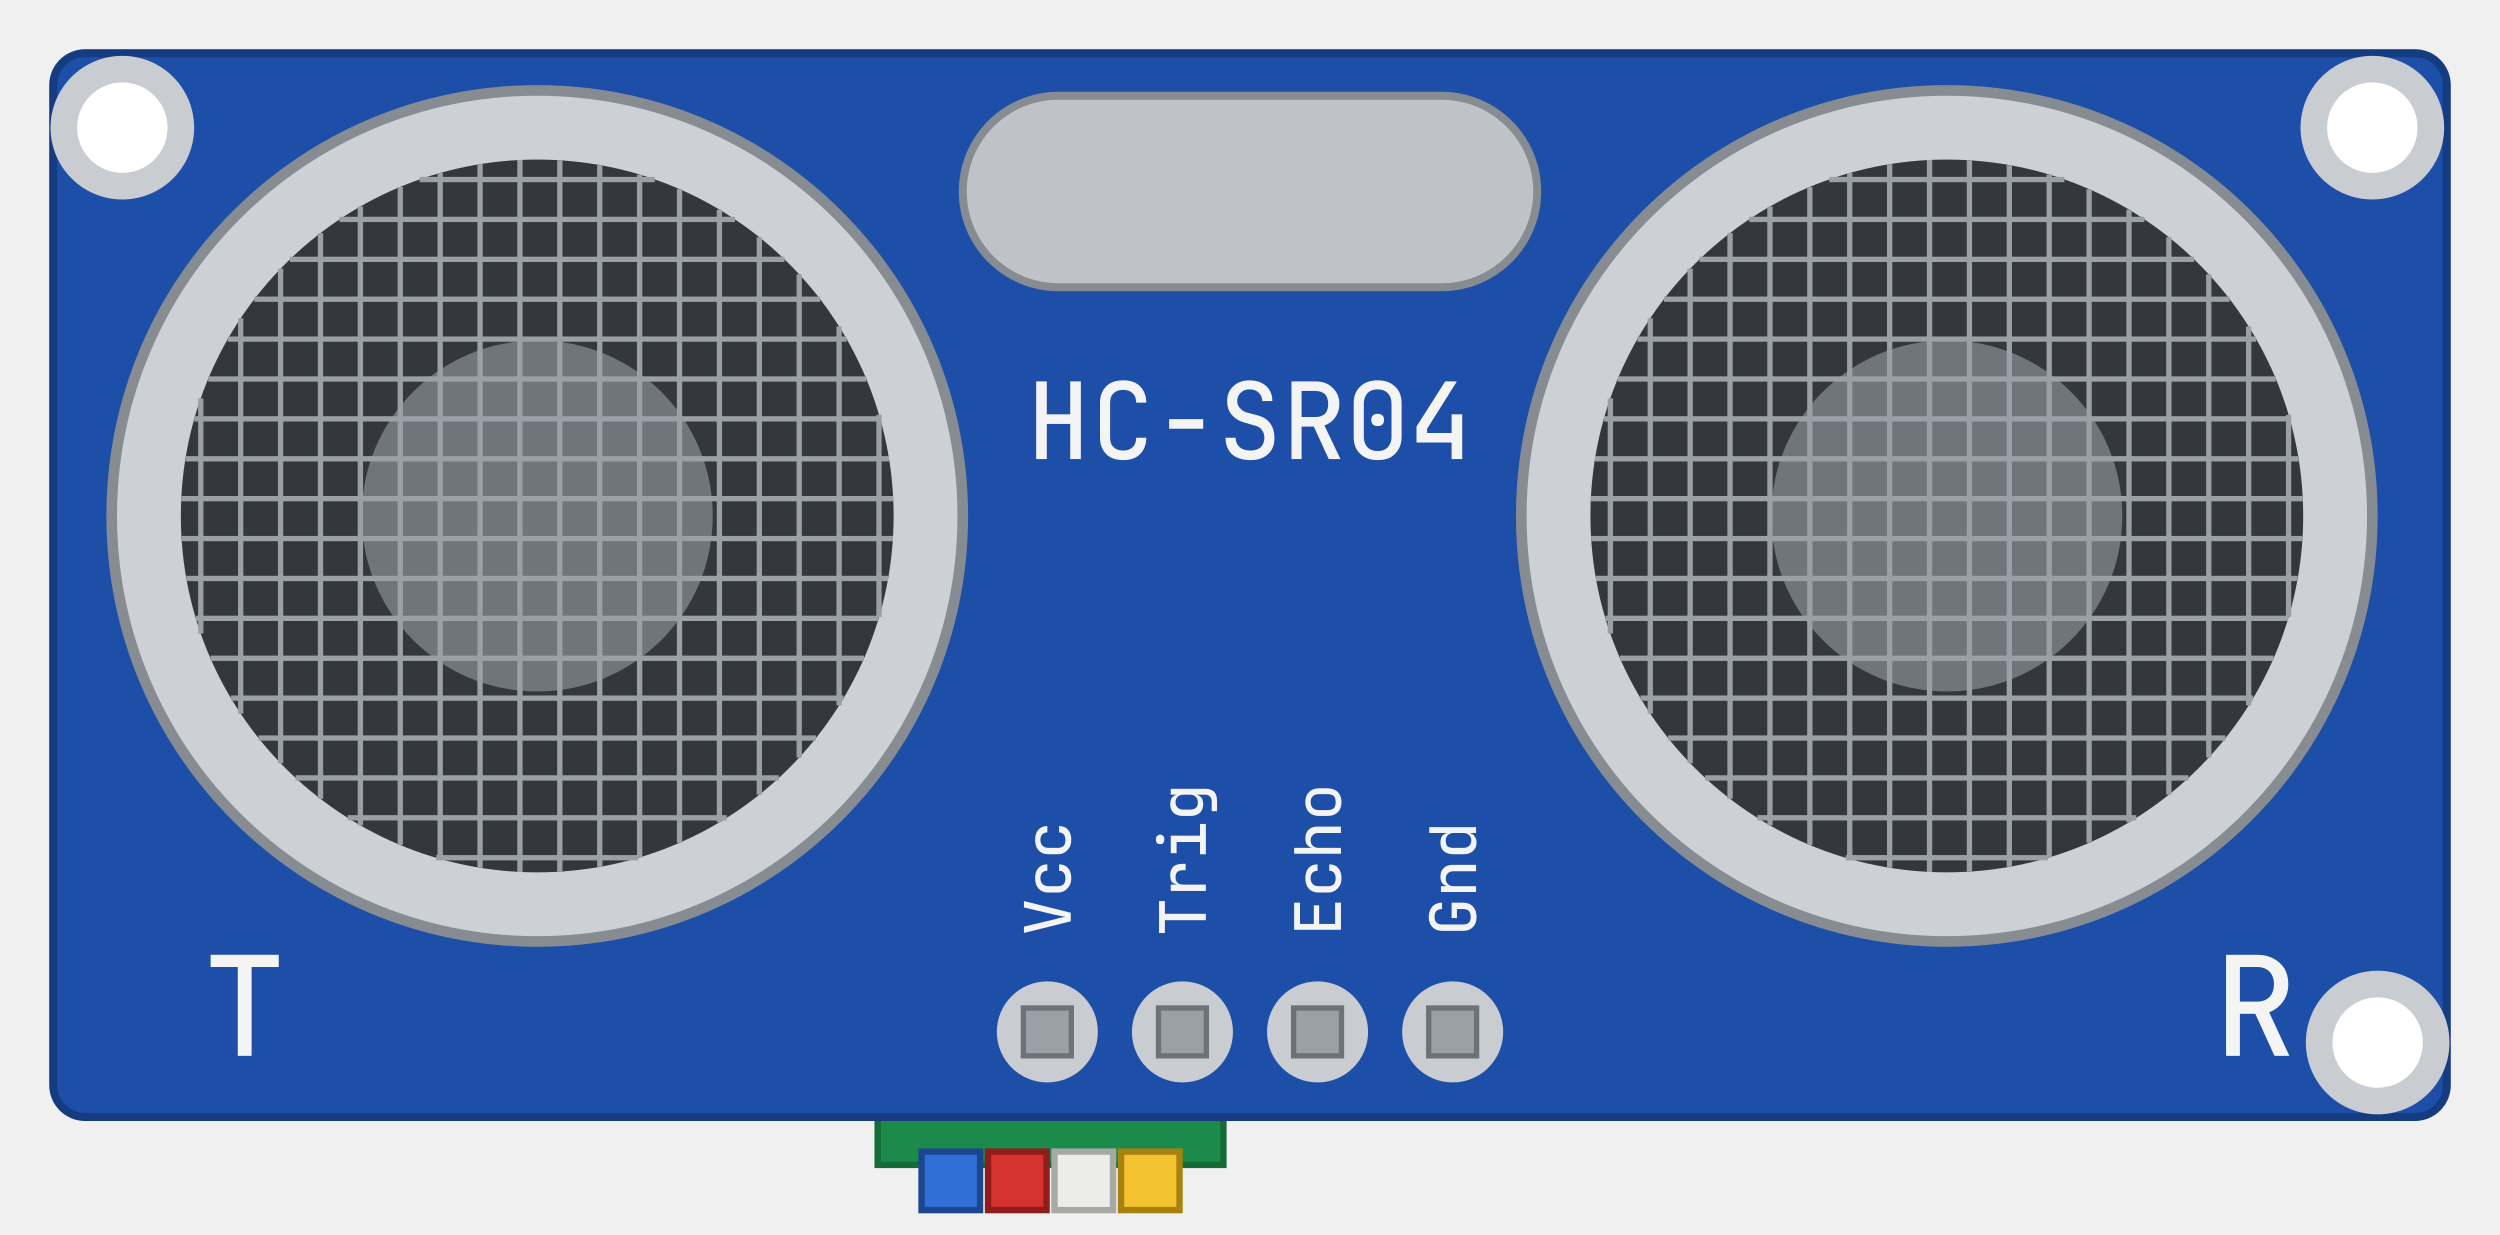
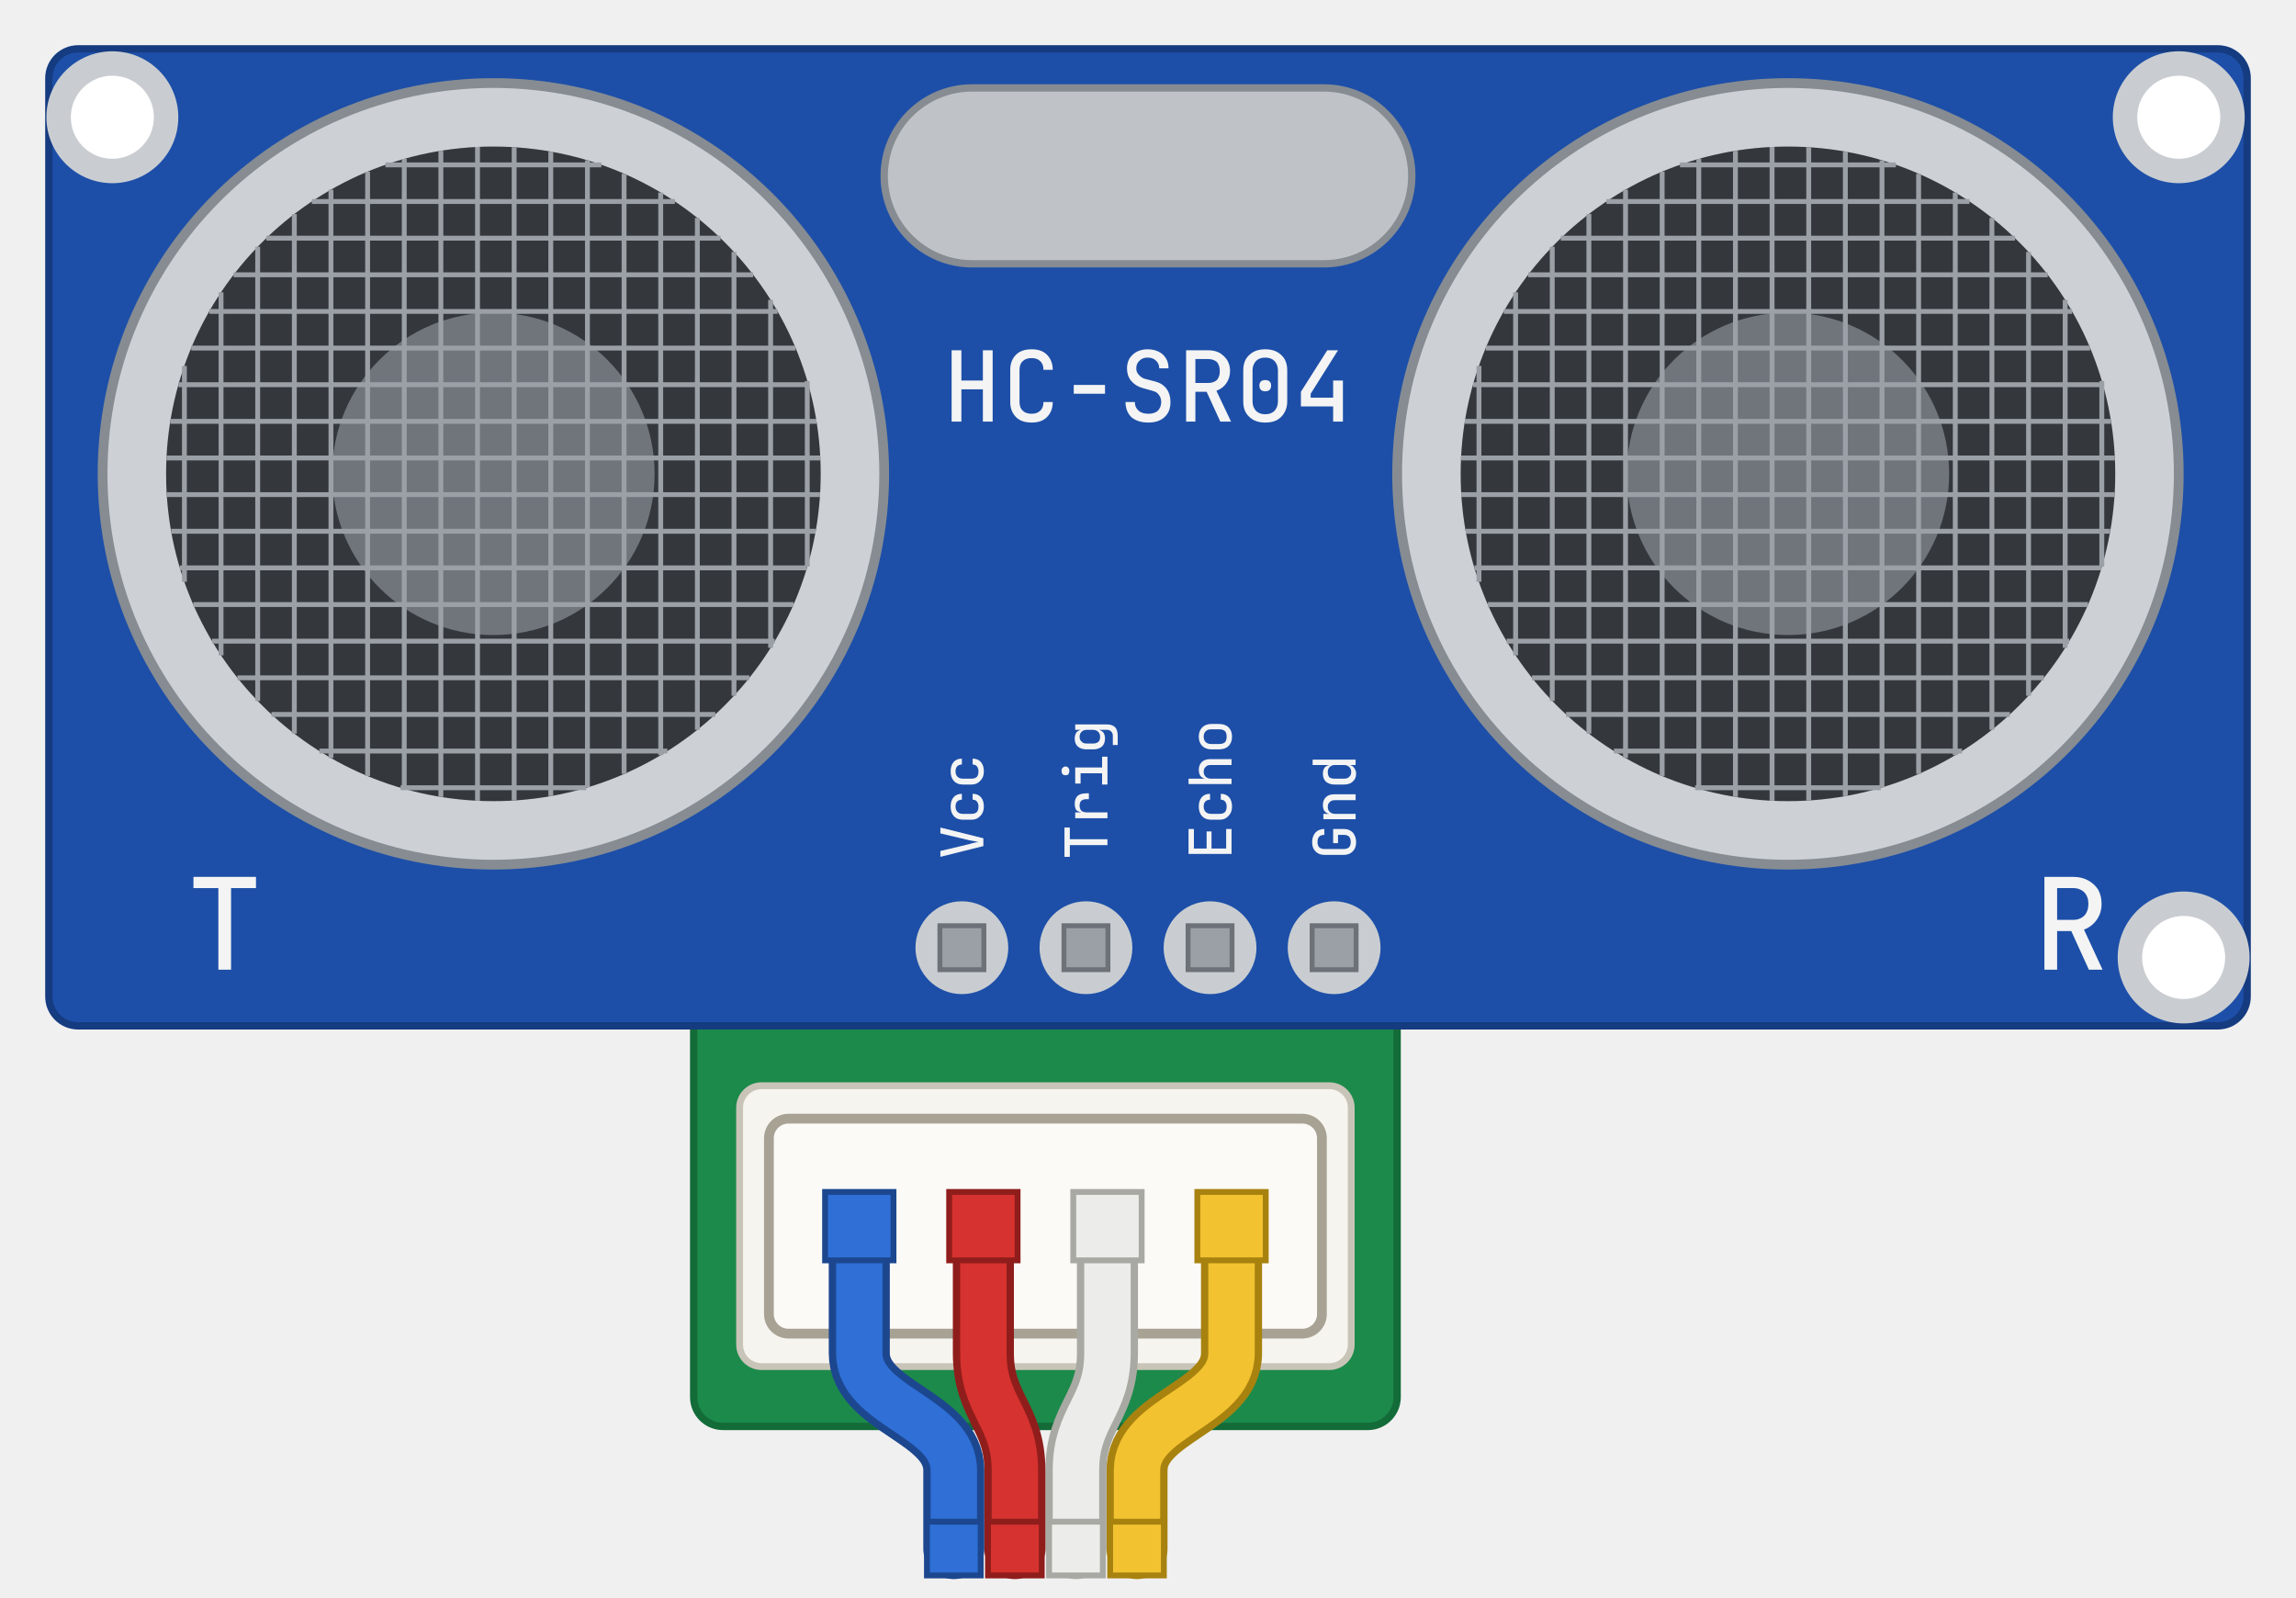
- <svg xmlns="http://www.w3.org/2000/svg" version="1.1" width="47mm" height="23.2mm" viewBox="0 0 47 23.2">
+ <svg xmlns="http://www.w3.org/2000/svg" version="1.1" width="47mm" height="32.7mm" viewBox="0 0 47 32.7">
  <g id="breadboard">
-     <g transform="translate(37.75,23.9)">
-       <g transform="translate(-37.75,-23.9)">
-         <rect x="16.5" y="20.6" width="6.5" height="1.3" fill="#1c8a4a" stroke="#136b38" stroke-width="0.12" />
+     <g transform="translate(40,34.5)">
+       <g transform="translate(-40,-34.5)">
+         <rect x="14.2" y="19.4" width="14.4" height="9.8" fill="#1c8a4a" rx="0.6" stroke="#136b38" stroke-width="0.15" />
+         <rect x="15.14" y="22.225" width="12.52" height="5.75" fill="#f6f4ef" rx="0.45" stroke="#c9c4b8" stroke-width="0.14" />
+         <rect x="15.99" y="23.125" width="10.82" height="3.45" fill="#dedad0" rx="0.25" />
+         <rect x="16.99" y="26.875" width="0.9" height="1.1" fill="#dedad0" />
+         <rect x="24.91" y="26.875" width="0.9" height="1.1" fill="#dedad0" />
+         <rect x="17.22" y="24.48" width="0.74" height="0.74" fill="#9aa0a6" stroke="#6c7278" stroke-width="0.1" />
+         <rect x="19.76" y="24.48" width="0.74" height="0.74" fill="#9aa0a6" stroke="#6c7278" stroke-width="0.1" />
+         <rect x="22.3" y="24.48" width="0.74" height="0.74" fill="#9aa0a6" stroke="#6c7278" stroke-width="0.1" />
+         <rect x="24.84" y="24.48" width="0.74" height="0.74" fill="#9aa0a6" stroke="#6c7278" stroke-width="0.1" />
        <rect x="1" y="1" width="45" height="20" fill="#1d4fa8" rx="0.6" stroke="#153b80" stroke-width="0.15" />
        <circle cx="2.3" cy="2.4" r="1.35" fill="#c9cdd1" />
        <circle cx="2.3" cy="2.4" r="0.85" fill="#ffffff" />
        <circle cx="44.6" cy="2.4" r="1.35" fill="#c9cdd1" />
        <circle cx="44.6" cy="2.4" r="0.85" fill="#ffffff" />
        <circle cx="44.7" cy="19.6" r="1.35" fill="#c9cdd1" />
        <circle cx="44.7" cy="19.6" r="0.85" fill="#ffffff" />
        <circle cx="10.1" cy="9.7" r="8" fill="#cdd1d5" stroke="#868c92" stroke-width="0.2" />
        <circle cx="10.1" cy="9.7" r="6.7" fill="#34373c" />
        <circle cx="10.1" cy="9.7" r="3.3" fill="#6f757b" />
        <path d="M7.89 3.375H12.31M3.775 7.49V11.91M6.384 4.125H13.816M4.525 5.984V13.416M5.451 4.875H14.749M5.275 5.051V14.349M4.782 5.625H15.418M6.025 4.382V15.018M4.283 6.375H15.917M6.775 3.883V15.517M3.915 7.125H16.285M7.525 3.515V15.885M3.653 7.875H16.547M8.275 3.253V16.147M3.487 8.625H16.713M9.025 3.087V16.313M3.408 9.375H16.792M9.775 3.008V16.392M3.413 10.125H16.787M10.525 3.013V16.387M3.504 10.875H16.696M11.275 3.104V16.296M3.682 11.625H16.518M12.025 3.282V16.118M3.957 12.375H16.243M12.775 3.557V15.843M4.342 13.125H15.858M13.525 3.942V15.458M4.86 13.875H15.34M14.275 4.46V14.94M5.557 14.625H14.643M15.025 5.157V14.243M6.538 15.375H13.662M15.775 6.138V13.262M8.2 16.125H12M16.525 7.8V11.6" fill="none" stroke="#9aa0a6" stroke-width="0.1" stroke-linecap="butt" stroke-linejoin="round" />
        <circle cx="36.6" cy="9.7" r="8" fill="#cdd1d5" stroke="#868c92" stroke-width="0.2" />
        <circle cx="36.6" cy="9.7" r="6.7" fill="#34373c" />
        <circle cx="36.6" cy="9.7" r="3.3" fill="#6f757b" />
        <path d="M34.39 3.375H38.81M30.275 7.49V11.91M32.884 4.125H40.316M31.025 5.984V13.416M31.951 4.875H41.249M31.775 5.051V14.349M31.282 5.625H41.918M32.525 4.382V15.018M30.783 6.375H42.417M33.275 3.883V15.517M30.415 7.125H42.785M34.025 3.515V15.885M30.153 7.875H43.047M34.775 3.253V16.147M29.987 8.625H43.213M35.525 3.087V16.313M29.908 9.375H43.292M36.275 3.008V16.392M29.913 10.125H43.287M37.025 3.013V16.387M30.004 10.875H43.196M37.775 3.104V16.296M30.182 11.625H43.018M38.525 3.282V16.118M30.457 12.375H42.743M39.275 3.557V15.843M30.842 13.125H42.358M40.025 3.942V15.458M31.36 13.875H41.84M40.775 4.46V14.94M32.057 14.625H41.143M41.525 5.157V14.243M33.038 15.375H40.162M42.275 6.138V13.262M34.7 16.125H38.5M43.025 7.8V11.6" fill="none" stroke="#9aa0a6" stroke-width="0.1" stroke-linecap="butt" stroke-linejoin="round" />
        <rect x="18.1" y="1.8" width="10.8" height="3.6" fill="#bfc3c8" rx="1.8" stroke="#868c92" stroke-width="0.15" />
        <path d="M19.48 8.63V7.17H19.68V7.79H20.12V7.17H20.32V8.63H20.12V7.97H19.68V8.63ZM21.12 8.65Q20.91 8.65 20.8 8.54Q20.68 8.42 20.68 8.23V7.57Q20.68 7.38 20.8 7.26Q20.91 7.15 21.12 7.15Q21.32 7.15 21.43 7.26Q21.55 7.38 21.55 7.57H21.36Q21.36 7.45 21.29 7.39Q21.23 7.33 21.12 7.33Q21 7.33 20.94 7.39Q20.87 7.45 20.87 7.57V8.23Q20.87 8.35 20.94 8.41Q21 8.47 21.12 8.47Q21.23 8.47 21.29 8.41Q21.36 8.35 21.36 8.23H21.55Q21.55 8.42 21.43 8.54Q21.32 8.65 21.12 8.65ZM21.98 8.06V7.88H22.62V8.06ZM23.51 8.65Q23.29 8.65 23.16 8.54Q23.04 8.42 23.04 8.23H23.23Q23.23 8.34 23.31 8.41Q23.38 8.47 23.51 8.47Q23.63 8.47 23.7 8.41Q23.77 8.34 23.77 8.23Q23.77 8.14 23.72 8.08Q23.68 8.02 23.59 8L23.38 7.94Q23.24 7.9 23.15 7.79Q23.07 7.69 23.07 7.54Q23.07 7.43 23.12 7.34Q23.18 7.25 23.27 7.2Q23.37 7.15 23.49 7.15Q23.62 7.15 23.72 7.2Q23.82 7.25 23.87 7.34Q23.92 7.42 23.92 7.54H23.73Q23.73 7.44 23.66 7.38Q23.6 7.32 23.49 7.32Q23.39 7.32 23.33 7.38Q23.26 7.44 23.26 7.54Q23.26 7.62 23.31 7.67Q23.35 7.72 23.42 7.75L23.65 7.81Q23.8 7.85 23.88 7.96Q23.96 8.07 23.96 8.23Q23.96 8.36 23.91 8.45Q23.85 8.55 23.75 8.6Q23.65 8.65 23.51 8.65ZM24.28 8.63V7.17H24.73Q24.86 7.17 24.96 7.22Q25.06 7.28 25.12 7.37Q25.18 7.47 25.18 7.59Q25.18 7.74 25.1 7.85Q25.03 7.95 24.9 8L25.2 8.63H24.98L24.7 8.02H24.47V8.63ZM24.47 7.84H24.73Q24.84 7.84 24.91 7.78Q24.97 7.71 24.97 7.6Q24.97 7.48 24.91 7.41Q24.84 7.35 24.73 7.35H24.47ZM25.9 8.65Q25.69 8.65 25.57 8.53Q25.45 8.42 25.45 8.22V7.58Q25.45 7.38 25.57 7.27Q25.69 7.15 25.9 7.15Q26.11 7.15 26.23 7.27Q26.35 7.38 26.35 7.58V8.22Q26.35 8.35 26.29 8.45Q26.24 8.54 26.14 8.6Q26.04 8.65 25.9 8.65ZM25.9 8.48Q26.02 8.48 26.09 8.41Q26.16 8.33 26.16 8.22V7.58Q26.16 7.47 26.09 7.39Q26.02 7.32 25.9 7.32Q25.78 7.32 25.71 7.39Q25.64 7.47 25.64 7.58V8.22Q25.64 8.33 25.71 8.41Q25.78 8.48 25.9 8.48ZM25.9 8.01Q25.84 8.01 25.81 7.98Q25.78 7.95 25.78 7.89Q25.78 7.84 25.81 7.81Q25.84 7.78 25.9 7.78Q25.96 7.78 25.99 7.81Q26.02 7.84 26.02 7.89Q26.02 7.95 25.99 7.98Q25.96 8.01 25.9 8.01ZM27.29 8.63V8.32H26.63V8.02L27.17 7.17H27.39L26.83 8.06V8.14H27.29V7.79H27.49V8.63Z" fill="#f4f4f4" />
        <circle cx="19.69" cy="19.4" r="0.95" fill="#c9cdd1" />
        <rect x="19.24" y="18.95" width="0.9" height="0.9" fill="#9aa0a6" stroke="#6c7278" stroke-width="0.1" />
        <path d="M20.13 17.32 19.25 17.54V17.42L19.84 17.28Q19.9 17.26 19.95 17.25Q20 17.24 20.03 17.24Q20 17.23 19.95 17.22Q19.9 17.21 19.84 17.2L19.25 17.06V16.94L20.13 17.16ZM20.14 16.51Q20.14 16.63 20.07 16.7Q20 16.78 19.89 16.78H19.71Q19.59 16.78 19.52 16.7Q19.46 16.63 19.46 16.51Q19.46 16.39 19.52 16.32Q19.58 16.25 19.69 16.25V16.37Q19.63 16.37 19.59 16.41Q19.56 16.45 19.56 16.51Q19.56 16.58 19.6 16.62Q19.64 16.66 19.71 16.66H19.89Q19.96 16.66 20 16.62Q20.03 16.58 20.03 16.51Q20.03 16.45 20 16.41Q19.97 16.37 19.91 16.37V16.25Q20.02 16.25 20.08 16.32Q20.14 16.39 20.14 16.51ZM20.14 15.79Q20.14 15.91 20.07 15.98Q20 16.06 19.89 16.06H19.71Q19.59 16.06 19.52 15.98Q19.46 15.91 19.46 15.79Q19.46 15.67 19.52 15.6Q19.58 15.53 19.69 15.53V15.65Q19.63 15.65 19.59 15.69Q19.56 15.73 19.56 15.79Q19.56 15.86 19.6 15.9Q19.64 15.94 19.71 15.94H19.89Q19.96 15.94 20 15.9Q20.03 15.86 20.03 15.79Q20.03 15.73 20 15.69Q19.97 15.65 19.91 15.65V15.53Q20.02 15.53 20.08 15.6Q20.14 15.67 20.14 15.79Z" fill="#f4f4f4" />
        <circle cx="22.23" cy="19.4" r="0.95" fill="#c9cdd1" />
        <rect x="21.78" y="18.95" width="0.9" height="0.9" fill="#9aa0a6" stroke="#6c7278" stroke-width="0.1" />
        <path d="M22.67 17.3H21.9V17.54H21.79V16.94H21.9V17.18L22.67 17.18ZM22.67 16.75H22.01V16.63H22.14V16.63Q22.07 16.62 22.03 16.58Q22 16.53 22 16.45Q22 16.35 22.06 16.29Q22.12 16.24 22.24 16.24H22.29V16.36H22.24Q22.1 16.36 22.1 16.49Q22.1 16.56 22.14 16.6Q22.18 16.63 22.25 16.63H22.67ZM22.67 16.06H22.56V15.83L22.12 15.83V16.04H22.01V15.71H22.56V15.49H22.67ZM21.89 15.78Q21.89 15.82 21.87 15.85Q21.85 15.87 21.81 15.87Q21.78 15.87 21.75 15.85Q21.73 15.82 21.73 15.78Q21.73 15.74 21.75 15.72Q21.78 15.69 21.81 15.69Q21.85 15.69 21.87 15.72Q21.89 15.74 21.89 15.78ZM22.88 15.25H22.78V15.06Q22.78 15.01 22.75 14.98Q22.72 14.94 22.66 14.94H22.61L22.5 14.94V14.94Q22.56 14.96 22.59 15Q22.62 15.05 22.62 15.12Q22.62 15.22 22.56 15.28Q22.49 15.34 22.38 15.34H22.24Q22.13 15.34 22.06 15.28Q22 15.22 22 15.12Q22 15.05 22.03 15Q22.06 14.96 22.12 14.94V14.94H22.01V14.83H22.67Q22.77 14.83 22.83 14.89Q22.88 14.95 22.88 15.06ZM22.52 15.08Q22.52 15.02 22.48 14.98Q22.44 14.94 22.37 14.94H22.25Q22.18 14.94 22.14 14.98Q22.1 15.02 22.1 15.08Q22.1 15.15 22.14 15.18Q22.17 15.22 22.24 15.22H22.38Q22.45 15.22 22.49 15.18Q22.52 15.15 22.52 15.08Z" fill="#f4f4f4" />
        <circle cx="24.77" cy="19.4" r="0.95" fill="#c9cdd1" />
        <rect x="24.32" y="18.95" width="0.9" height="0.9" fill="#9aa0a6" stroke="#6c7278" stroke-width="0.1" />
        <path d="M25.21 17.48H24.33V16.97H24.44V17.37H24.7V17.02H24.8V17.37H25.1V16.97H25.21ZM25.22 16.51Q25.22 16.63 25.15 16.7Q25.08 16.78 24.97 16.78H24.79Q24.67 16.78 24.6 16.7Q24.54 16.63 24.54 16.51Q24.54 16.39 24.6 16.32Q24.66 16.25 24.77 16.25V16.37Q24.71 16.37 24.67 16.41Q24.64 16.45 24.64 16.51Q24.64 16.58 24.68 16.62Q24.72 16.66 24.79 16.66H24.97Q25.04 16.66 25.08 16.62Q25.11 16.58 25.11 16.51Q25.11 16.45 25.08 16.41Q25.05 16.37 24.99 16.37V16.25Q25.1 16.25 25.16 16.32Q25.22 16.39 25.22 16.51ZM25.21 16.05H24.33V15.94H24.55L24.67 15.94V15.94Q24.61 15.93 24.57 15.88Q24.54 15.83 24.54 15.76Q24.54 15.66 24.6 15.6Q24.66 15.54 24.77 15.54H25.21V15.66H24.78Q24.71 15.66 24.68 15.7Q24.64 15.73 24.64 15.8Q24.64 15.86 24.68 15.9Q24.72 15.94 24.79 15.94H25.21ZM25.22 15.08Q25.22 15.2 25.15 15.27Q25.08 15.34 24.95 15.34H24.8Q24.68 15.34 24.61 15.27Q24.54 15.2 24.54 15.08Q24.54 14.96 24.61 14.89Q24.68 14.82 24.8 14.82H24.95Q25.08 14.82 25.15 14.89Q25.22 14.96 25.22 15.08ZM25.11 15.08Q25.11 15.01 25.08 14.97Q25.04 14.93 24.96 14.93H24.79Q24.72 14.93 24.68 14.97Q24.64 15.01 24.64 15.08Q24.64 15.15 24.68 15.19Q24.72 15.23 24.79 15.23H24.96Q25.04 15.23 25.08 15.19Q25.11 15.15 25.11 15.08Z" fill="#f4f4f4" />
        <circle cx="27.31" cy="19.4" r="0.95" fill="#c9cdd1" />
        <rect x="26.86" y="18.95" width="0.9" height="0.9" fill="#9aa0a6" stroke="#6c7278" stroke-width="0.1" />
        <path d="M27.76 17.24Q27.76 17.36 27.69 17.43Q27.62 17.5 27.51 17.5H27.11Q27 17.5 26.93 17.43Q26.86 17.36 26.86 17.24Q26.86 17.12 26.93 17.04Q27 16.97 27.11 16.97V17.09Q27.04 17.09 27 17.13Q26.97 17.17 26.97 17.24Q26.97 17.3 27 17.34Q27.04 17.38 27.11 17.38H27.51Q27.58 17.38 27.62 17.34Q27.65 17.3 27.65 17.24Q27.65 17.17 27.62 17.13Q27.58 17.09 27.51 17.09H27.39V17.26H27.29V16.97H27.51Q27.62 16.97 27.69 17.04Q27.76 17.12 27.76 17.24ZM27.75 16.77H27.09V16.66H27.21V16.66Q27.15 16.65 27.11 16.6Q27.08 16.55 27.08 16.48Q27.08 16.38 27.14 16.32Q27.2 16.26 27.31 16.26H27.75V16.38H27.33Q27.25 16.38 27.22 16.42Q27.18 16.45 27.18 16.52Q27.18 16.58 27.22 16.62Q27.26 16.66 27.33 16.66H27.75ZM27.76 15.84Q27.76 15.94 27.69 16Q27.63 16.06 27.51 16.06H27.32Q27.21 16.06 27.14 16Q27.08 15.94 27.08 15.84Q27.08 15.77 27.11 15.72Q27.15 15.67 27.22 15.66L27.06 15.66H26.87V15.55H27.75V15.66H27.62Q27.69 15.67 27.72 15.72Q27.76 15.77 27.76 15.84ZM27.66 15.8Q27.66 15.74 27.62 15.7Q27.58 15.66 27.51 15.66H27.33Q27.26 15.66 27.22 15.7Q27.18 15.74 27.18 15.8Q27.18 15.87 27.21 15.91Q27.25 15.94 27.32 15.94H27.51Q27.59 15.94 27.62 15.9Q27.66 15.87 27.66 15.8Z" fill="#f4f4f4" />
        <path d="M4.47 19.85V18.18H3.96V17.95H5.24V18.18H4.73V19.85Z" fill="#f4f4f4" />
        <path d="M41.85 19.85V17.95H42.44Q42.61 17.95 42.74 18.02Q42.87 18.09 42.95 18.21Q43.02 18.34 43.02 18.5Q43.02 18.69 42.92 18.83Q42.82 18.97 42.66 19.03L43.04 19.85H42.76L42.4 19.06H42.11V19.85ZM42.11 18.83H42.44Q42.58 18.83 42.67 18.74Q42.75 18.65 42.75 18.5Q42.75 18.36 42.67 18.27Q42.58 18.18 42.44 18.18H42.11Z" fill="#f4f4f4" />
      </g>
-       <rect x="-16.675" y="-2.25" width="1.1" height="1.1" fill="#f2c230" stroke="#a8820f" stroke-width="0.12" id="connector3pin" />
-       <rect x="-17.925" y="-2.25" width="1.1" height="1.1" fill="#ececea" stroke="#a9a9a4" stroke-width="0.12" id="connector1pin" />
-       <rect x="-19.175" y="-2.25" width="1.1" height="1.1" fill="#d6322f" stroke="#8f1d1b" stroke-width="0.12" id="connector0pin" />
-       <rect x="-20.425" y="-2.25" width="1.1" height="1.1" fill="#2f6fd6" stroke="#1c478f" stroke-width="0.12" id="connector2pin" />
+       <rect x="-24.26" y="-11.6" width="11.32" height="4.4" fill="#fbfaf7" rx="0.4" stroke="#a8a294" stroke-width="0.2" />
+       <path d="M-14.79 -9.4L-14.79 -6.8C-14.79 -5.7 -16.725 -5.5 -16.725 -4.4L-16.725 -2.8" fill="none" stroke="#a8820f" stroke-width="1.25" stroke-linecap="round" stroke-linejoin="round" />
+       <path d="M-14.79 -9.4L-14.79 -6.8C-14.79 -5.7 -16.725 -5.5 -16.725 -4.4L-16.725 -2.8" fill="none" stroke="#f2c230" stroke-width="0.95" stroke-linecap="round" stroke-linejoin="round" />
+       <path d="M-17.33 -9.4L-17.33 -6.8C-17.33 -5.7 -17.975 -5.5 -17.975 -4.4L-17.975 -2.8" fill="none" stroke="#a9a9a4" stroke-width="1.25" stroke-linecap="round" stroke-linejoin="round" />
+       <path d="M-17.33 -9.4L-17.33 -6.8C-17.33 -5.7 -17.975 -5.5 -17.975 -4.4L-17.975 -2.8" fill="none" stroke="#ececea" stroke-width="0.95" stroke-linecap="round" stroke-linejoin="round" />
+       <path d="M-19.87 -9.4L-19.87 -6.8C-19.87 -5.7 -19.225 -5.5 -19.225 -4.4L-19.225 -2.8" fill="none" stroke="#8f1d1b" stroke-width="1.25" stroke-linecap="round" stroke-linejoin="round" />
+       <path d="M-19.87 -9.4L-19.87 -6.8C-19.87 -5.7 -19.225 -5.5 -19.225 -4.4L-19.225 -2.8" fill="none" stroke="#d6322f" stroke-width="0.95" stroke-linecap="round" stroke-linejoin="round" />
+       <path d="M-22.41 -9.4L-22.41 -6.8C-22.41 -5.7 -20.475 -5.5 -20.475 -4.4L-20.475 -2.8" fill="none" stroke="#1c478f" stroke-width="1.25" stroke-linecap="round" stroke-linejoin="round" />
+       <path d="M-22.41 -9.4L-22.41 -6.8C-22.41 -5.7 -20.475 -5.5 -20.475 -4.4L-20.475 -2.8" fill="none" stroke="#2f6fd6" stroke-width="0.95" stroke-linecap="round" stroke-linejoin="round" />
+       <rect x="-15.49" y="-10.1" width="1.4" height="1.4" fill="#f2c230" stroke="#a8820f" stroke-width="0.12" />
+       <rect x="-18.03" y="-10.1" width="1.4" height="1.4" fill="#ececea" stroke="#a9a9a4" stroke-width="0.12" />
+       <rect x="-20.57" y="-10.1" width="1.4" height="1.4" fill="#d6322f" stroke="#8f1d1b" stroke-width="0.12" />
+       <rect x="-23.11" y="-10.1" width="1.4" height="1.4" fill="#2f6fd6" stroke="#1c478f" stroke-width="0.12" />
+       <rect x="-17.275" y="-3.35" width="1.1" height="1.1" fill="#f2c230" stroke="#a8820f" stroke-width="0.12" />
+       <rect x="-17.025" y="-3.1" width="0.6" height="0.6" fill="#f2c230" id="connector3pin" />
+       <rect x="-18.525" y="-3.35" width="1.1" height="1.1" fill="#ececea" stroke="#a9a9a4" stroke-width="0.12" />
+       <rect x="-18.275" y="-3.1" width="0.6" height="0.6" fill="#ececea" id="connector1pin" />
+       <rect x="-19.775" y="-3.35" width="1.1" height="1.1" fill="#d6322f" stroke="#8f1d1b" stroke-width="0.12" />
+       <rect x="-19.525" y="-3.1" width="0.6" height="0.6" fill="#d6322f" id="connector0pin" />
+       <rect x="-21.025" y="-3.35" width="1.1" height="1.1" fill="#2f6fd6" stroke="#1c478f" stroke-width="0.12" />
+       <rect x="-20.775" y="-3.1" width="0.6" height="0.6" fill="#2f6fd6" id="connector2pin" />
    </g>
  </g>
</svg>
